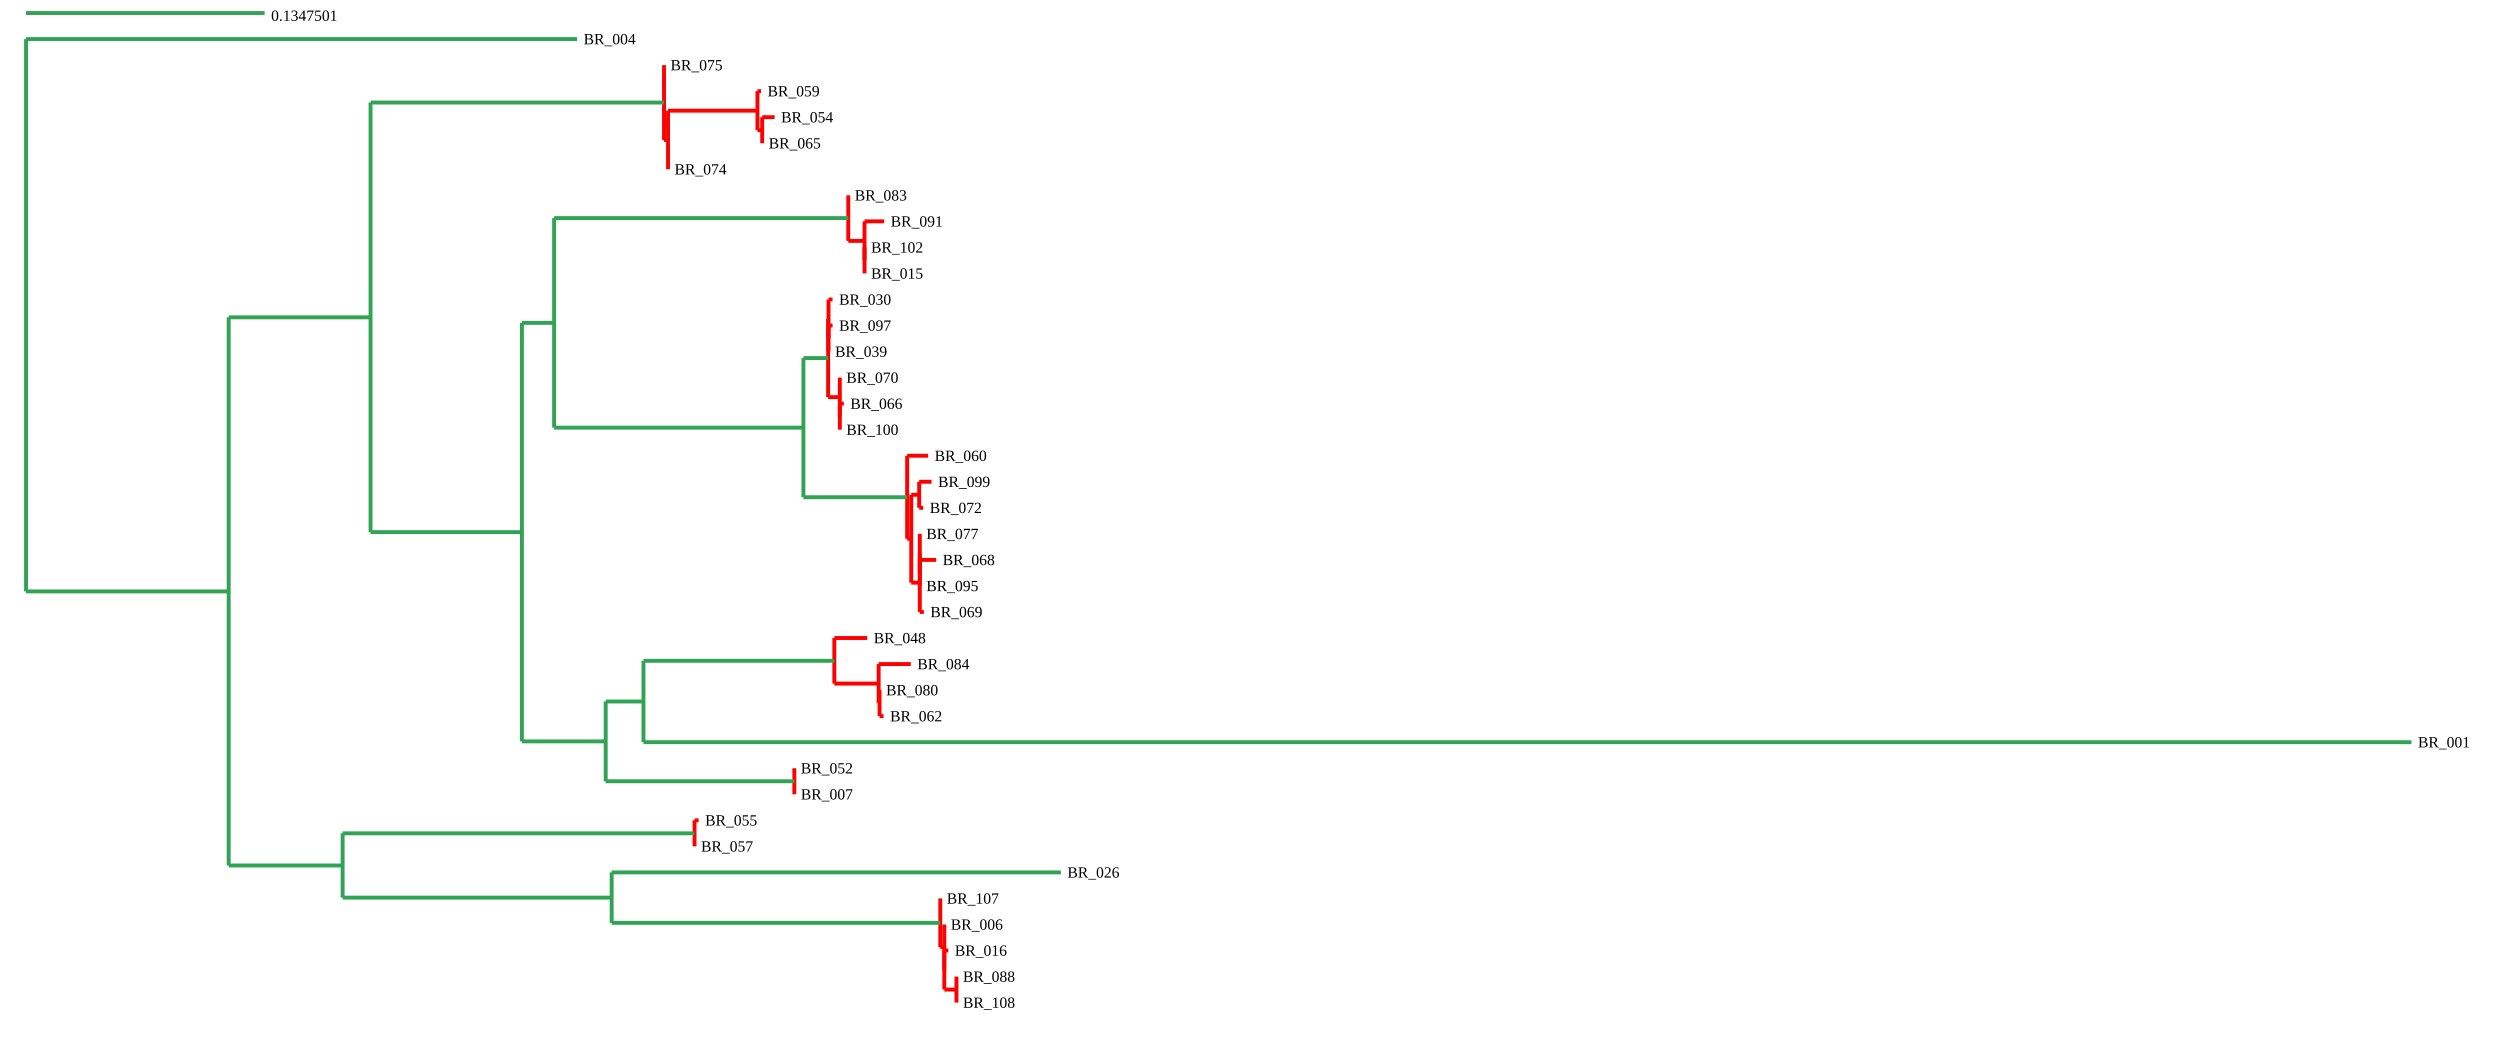
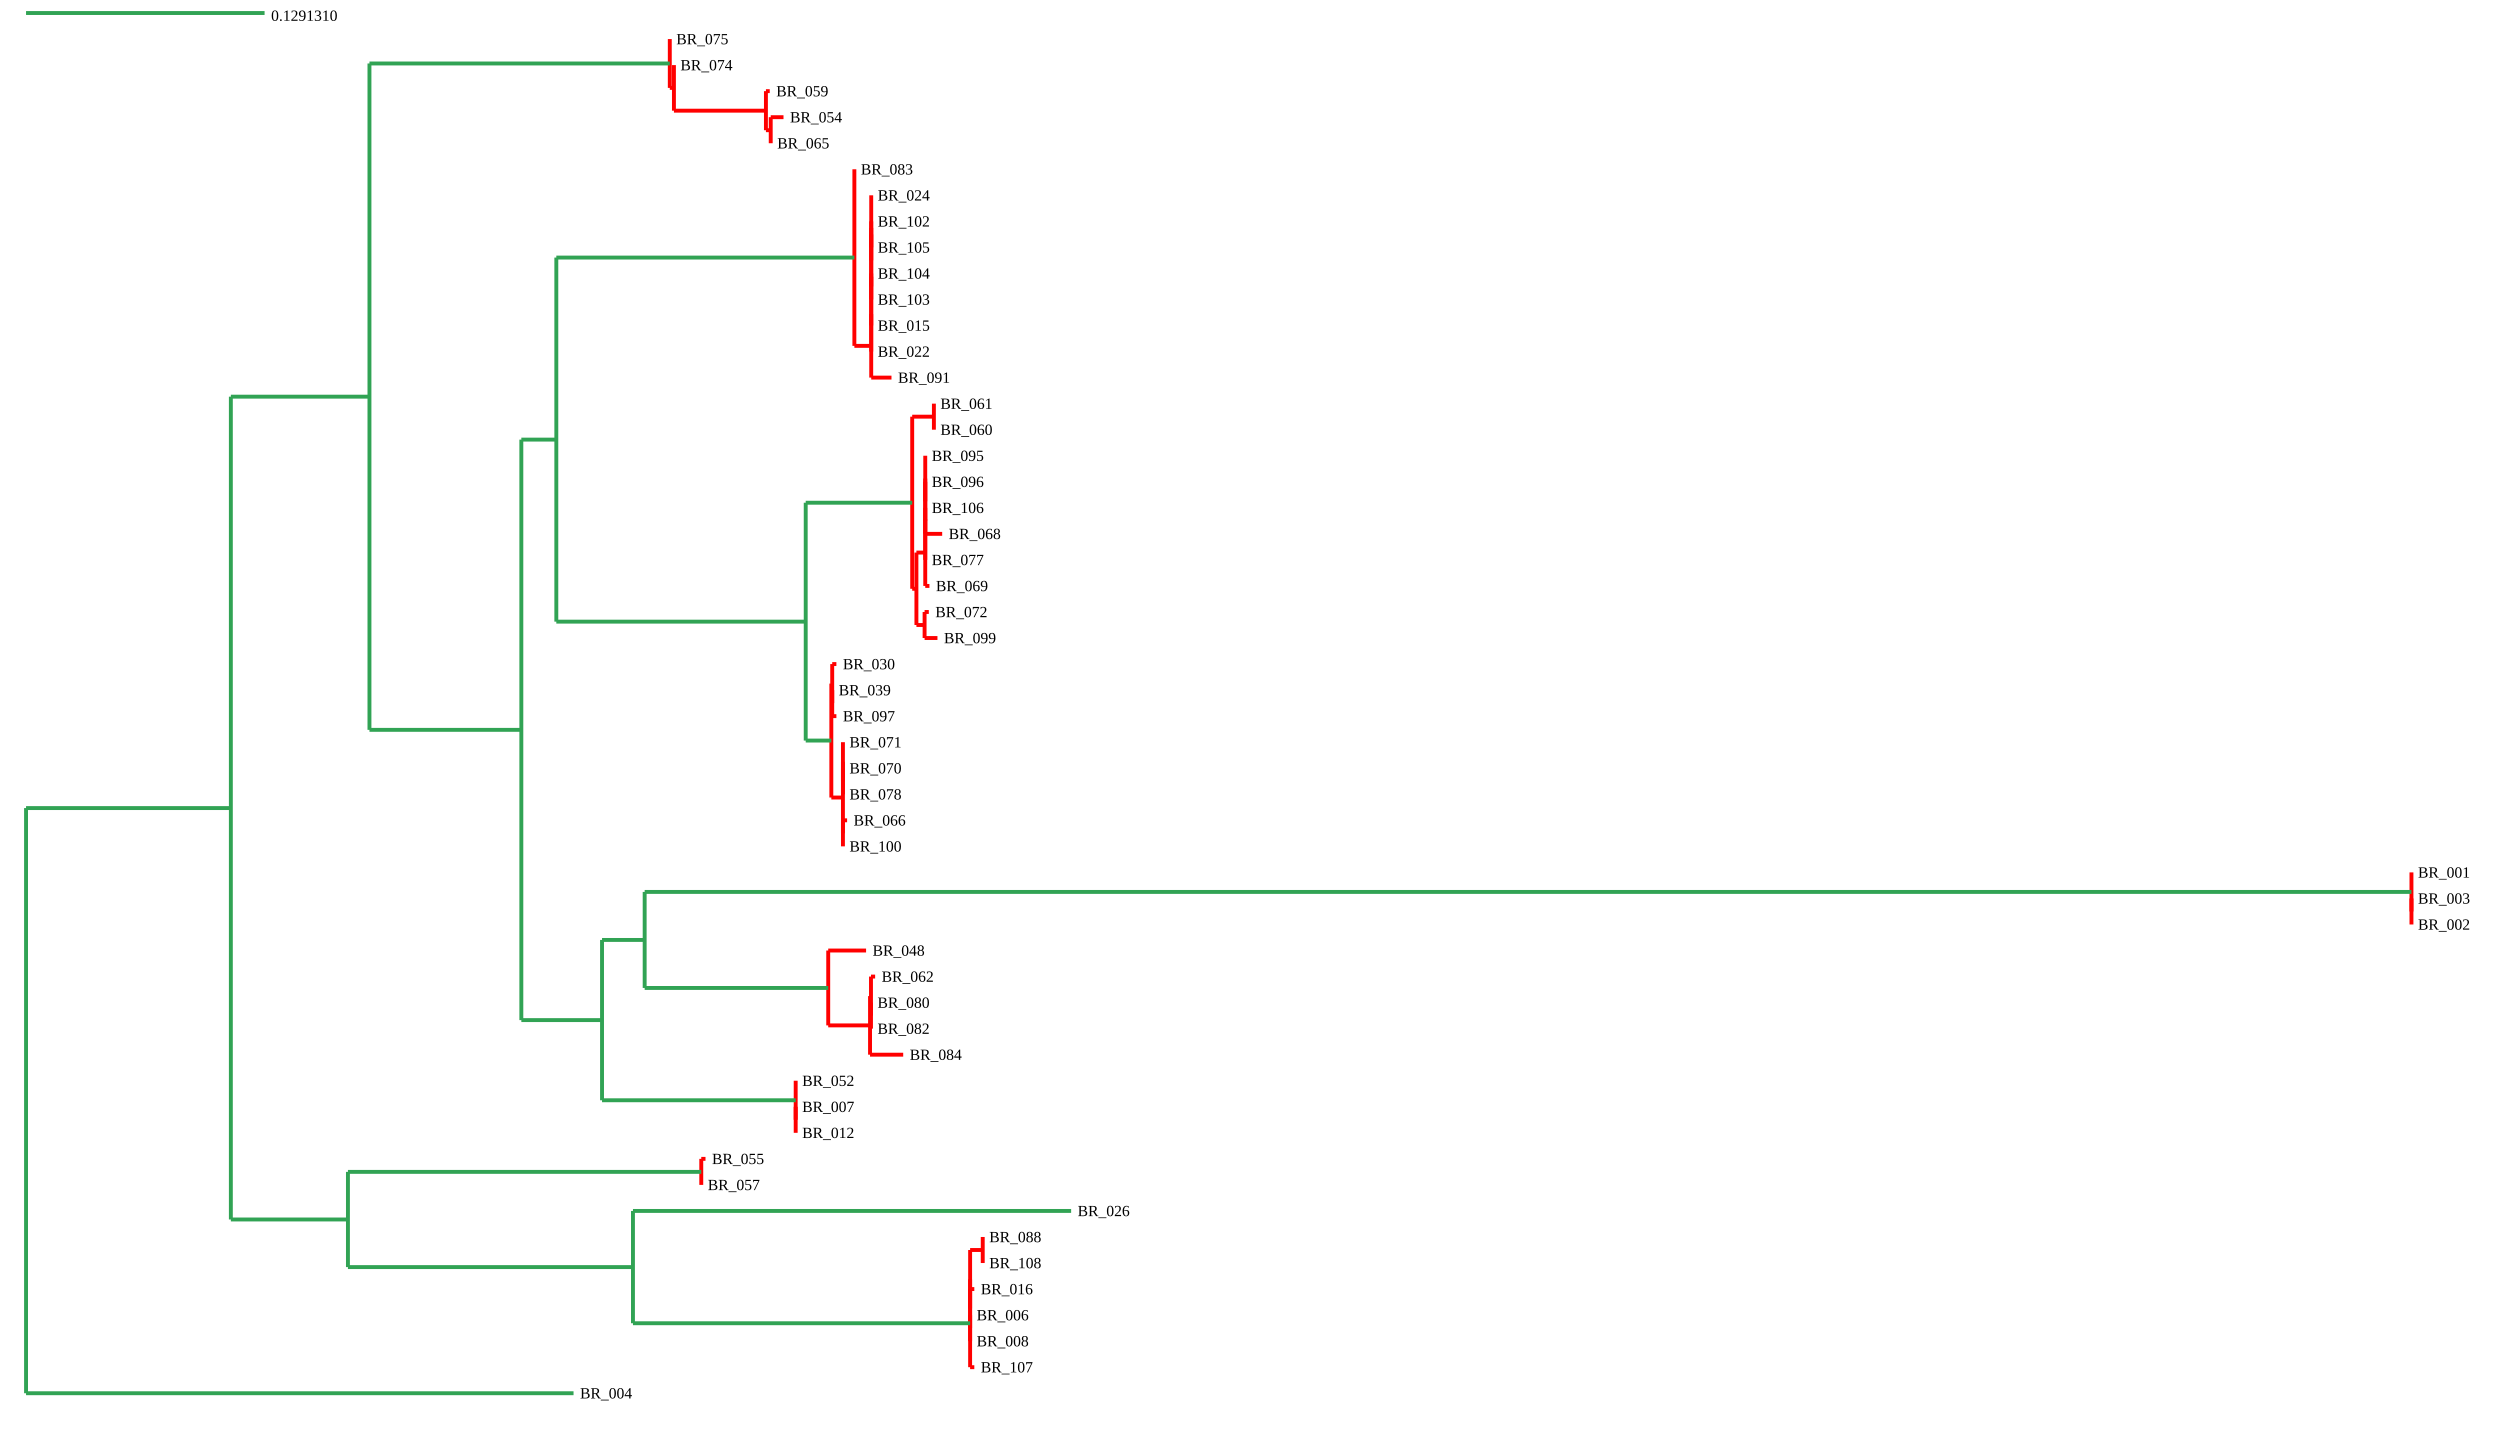
- <svg xmlns="http://www.w3.org/2000/svg" width="1920" height="810" style="border: 1px solid #cccccc;">
+ <svg xmlns="http://www.w3.org/2000/svg" width="1920" height="1110" style="border: 1px solid #cccccc;">
  <line x1="20" y1="10" x2="203.2" y2="10" stroke="#31a354" stroke-width="3" />
-   <text x="208.2" y="16" font-size="12" font-family="Arial;">0.1347501</text>
-   <line x1="20" y1="30" x2="443.229" y2="30" stroke="#31a354" stroke-width="3" />
-   <text x="448.229" y="34" font-size="12" font-family="Arial;">BR_004</text>
-   <line x1="509.967" y1="50" x2="509.969" y2="50" stroke="#ff0000" stroke-width="3" />
-   <text x="514.969" y="54" font-size="12" font-family="Arial;">BR_075</text>
-   <line x1="581.722" y1="70" x2="584.47" y2="70" stroke="#ff0000" stroke-width="3" />
-   <text x="589.47" y="74" font-size="12" font-family="Arial;">BR_059</text>
-   <line x1="585.369" y1="90" x2="594.889" y2="90" stroke="#ff0000" stroke-width="3" />
-   <text x="599.889" y="94" font-size="12" font-family="Arial;">BR_054</text>
-   <line x1="585.369" y1="110" x2="585.372" y2="110" stroke="#ff0000" stroke-width="3" />
-   <text x="590.372" y="114" font-size="12" font-family="Arial;">BR_065</text>
-   <line x1="585.369" y1="90" x2="585.369" y2="110" stroke="#ff0000" stroke-width="3" />
-   <circle cx="585.369" cy="100" r="0" fill="#ff0000" stroke="#ff0000" />
-   <line x1="581.722" y1="100" x2="585.369" y2="100" stroke="#ff0000" stroke-width="3" />
-   <line x1="581.722" y1="70" x2="581.722" y2="100" stroke="#ff0000" stroke-width="3" />
-   <circle cx="581.722" cy="85" r="0" fill="#ff0000" stroke="#ff0000" />
-   <line x1="513.043" y1="85" x2="581.722" y2="85" stroke="#ff0000" stroke-width="3" />
-   <line x1="513.043" y1="130" x2="513.046" y2="130" stroke="#ff0000" stroke-width="3" />
-   <text x="518.046" y="134" font-size="12" font-family="Arial;">BR_074</text>
-   <line x1="513.043" y1="85" x2="513.043" y2="130" stroke="#ff0000" stroke-width="3" />
-   <circle cx="513.043" cy="107.5" r="0" fill="#ff0000" stroke="#ff0000" />
-   <line x1="509.967" y1="107.5" x2="513.043" y2="107.5" stroke="#ff0000" stroke-width="3" />
-   <line x1="509.967" y1="50" x2="509.967" y2="107.5" stroke="#ff0000" stroke-width="3" />
-   <circle cx="509.967" cy="78.75" r="0" fill="#ff0000" stroke="#ff0000" />
-   <line x1="284.58" y1="78.75" x2="509.967" y2="78.75" stroke="#31a354" stroke-width="3" />
-   <line x1="651.467" y1="150" x2="651.47" y2="150" stroke="#ff0000" stroke-width="3" />
-   <text x="656.47" y="154" font-size="12" font-family="Arial;">BR_083</text>
-   <line x1="663.958" y1="170" x2="679.063" y2="170" stroke="#ff0000" stroke-width="3" />
-   <text x="684.063" y="174" font-size="12" font-family="Arial;">BR_091</text>
-   <line x1="663.961" y1="190" x2="663.963" y2="190" stroke="#ff0000" stroke-width="3" />
-   <text x="668.963" y="194" font-size="12" font-family="Arial;">BR_102</text>
-   <line x1="663.961" y1="210" x2="663.963" y2="210" stroke="#ff0000" stroke-width="3" />
-   <text x="668.963" y="214" font-size="12" font-family="Arial;">BR_015</text>
-   <line x1="663.961" y1="190" x2="663.961" y2="210" stroke="#ff0000" stroke-width="3" />
-   <circle cx="663.961" cy="200" r="0" fill="#ff0000" stroke="#ff0000" />
-   <line x1="663.958" y1="200" x2="663.961" y2="200" stroke="#ff0000" stroke-width="3" />
-   <line x1="663.958" y1="170" x2="663.958" y2="200" stroke="#ff0000" stroke-width="3" />
-   <circle cx="663.958" cy="185" r="0" fill="#ff0000" stroke="#ff0000" />
-   <line x1="651.467" y1="185" x2="663.958" y2="185" stroke="#ff0000" stroke-width="3" />
-   <line x1="651.467" y1="150" x2="651.467" y2="185" stroke="#ff0000" stroke-width="3" />
-   <circle cx="651.467" cy="167.5" r="0" fill="#ff0000" stroke="#ff0000" />
-   <line x1="425.561" y1="167.5" x2="651.467" y2="167.5" stroke="#31a354" stroke-width="3" />
-   <line x1="636.306" y1="230" x2="639.404" y2="230" stroke="#ff0000" stroke-width="3" />
-   <text x="644.404" y="234" font-size="12" font-family="Arial;">BR_030</text>
-   <line x1="636.308" y1="250" x2="639.409" y2="250" stroke="#ff0000" stroke-width="3" />
-   <text x="644.409" y="254" font-size="12" font-family="Arial;">BR_097</text>
-   <line x1="636.308" y1="270" x2="636.311" y2="270" stroke="#ff0000" stroke-width="3" />
-   <text x="641.311" y="274" font-size="12" font-family="Arial;">BR_039</text>
-   <line x1="636.308" y1="250" x2="636.308" y2="270" stroke="#ff0000" stroke-width="3" />
-   <circle cx="636.308" cy="260" r="0" fill="#ff0000" stroke="#ff0000" />
-   <line x1="636.306" y1="260" x2="636.308" y2="260" stroke="#ff0000" stroke-width="3" />
-   <line x1="636.306" y1="230" x2="636.306" y2="260" stroke="#ff0000" stroke-width="3" />
-   <circle cx="636.306" cy="245" r="0" fill="#ff0000" stroke="#ff0000" />
-   <line x1="636.007" y1="245" x2="636.306" y2="245" stroke="#ff0000" stroke-width="3" />
-   <line x1="644.978" y1="290" x2="644.98" y2="290" stroke="#ff0000" stroke-width="3" />
-   <text x="649.98" y="294" font-size="12" font-family="Arial;">BR_070</text>
-   <line x1="644.98" y1="310" x2="648.069" y2="310" stroke="#ff0000" stroke-width="3" />
-   <text x="653.069" y="314" font-size="12" font-family="Arial;">BR_066</text>
-   <line x1="644.98" y1="330" x2="644.983" y2="330" stroke="#ff0000" stroke-width="3" />
-   <text x="649.983" y="334" font-size="12" font-family="Arial;">BR_100</text>
-   <line x1="644.98" y1="310" x2="644.98" y2="330" stroke="#ff0000" stroke-width="3" />
-   <circle cx="644.98" cy="320" r="0" fill="#ff0000" stroke="#ff0000" />
-   <line x1="644.978" y1="320" x2="644.98" y2="320" stroke="#ff0000" stroke-width="3" />
-   <line x1="644.978" y1="290" x2="644.978" y2="320" stroke="#ff0000" stroke-width="3" />
-   <circle cx="644.978" cy="305" r="0" fill="#ff0000" stroke="#ff0000" />
-   <line x1="636.007" y1="305" x2="644.978" y2="305" stroke="#ff0000" stroke-width="3" />
-   <line x1="636.007" y1="245" x2="636.007" y2="305" stroke="#ff0000" stroke-width="3" />
-   <circle cx="636.007" cy="275" r="0" fill="#ff0000" stroke="#ff0000" />
-   <line x1="617.02" y1="275" x2="636.007" y2="275" stroke="#31a354" stroke-width="3" />
-   <line x1="696.696" y1="350" x2="712.809" y2="350" stroke="#ff0000" stroke-width="3" />
-   <text x="717.809" y="354" font-size="12" font-family="Arial;">BR_060</text>
-   <line x1="705.917" y1="370" x2="715.435" y2="370" stroke="#ff0000" stroke-width="3" />
-   <text x="720.435" y="374" font-size="12" font-family="Arial;">BR_099</text>
-   <line x1="705.917" y1="390" x2="709.065" y2="390" stroke="#ff0000" stroke-width="3" />
-   <text x="714.065" y="394" font-size="12" font-family="Arial;">BR_072</text>
-   <line x1="705.917" y1="370" x2="705.917" y2="390" stroke="#ff0000" stroke-width="3" />
-   <circle cx="705.917" cy="380" r="0" fill="#ff0000" stroke="#ff0000" />
-   <line x1="699.841" y1="380" x2="705.917" y2="380" stroke="#ff0000" stroke-width="3" />
-   <line x1="706.406" y1="410" x2="706.409" y2="410" stroke="#ff0000" stroke-width="3" />
-   <text x="711.409" y="414" font-size="12" font-family="Arial;">BR_077</text>
-   <line x1="706.409" y1="430" x2="718.996" y2="430" stroke="#ff0000" stroke-width="3" />
-   <text x="723.996" y="434" font-size="12" font-family="Arial;">BR_068</text>
-   <line x1="706.409" y1="450" x2="706.411" y2="450" stroke="#ff0000" stroke-width="3" />
-   <text x="711.411" y="454" font-size="12" font-family="Arial;">BR_095</text>
-   <line x1="706.409" y1="430" x2="706.409" y2="450" stroke="#ff0000" stroke-width="3" />
-   <circle cx="706.409" cy="440" r="0" fill="#ff0000" stroke="#ff0000" />
-   <line x1="706.406" y1="440" x2="706.409" y2="440" stroke="#ff0000" stroke-width="3" />
-   <line x1="706.406" y1="410" x2="706.406" y2="440" stroke="#ff0000" stroke-width="3" />
-   <circle cx="706.406" cy="425" r="0" fill="#ff0000" stroke="#ff0000" />
-   <line x1="706.404" y1="425" x2="706.406" y2="425" stroke="#ff0000" stroke-width="3" />
-   <line x1="706.404" y1="470" x2="709.507" y2="470" stroke="#ff0000" stroke-width="3" />
-   <text x="714.507" y="474" font-size="12" font-family="Arial;">BR_069</text>
-   <line x1="706.404" y1="425" x2="706.404" y2="470" stroke="#ff0000" stroke-width="3" />
-   <circle cx="706.404" cy="447.5" r="0" fill="#ff0000" stroke="#ff0000" />
-   <line x1="699.841" y1="447.5" x2="706.404" y2="447.5" stroke="#ff0000" stroke-width="3" />
-   <line x1="699.841" y1="380" x2="699.841" y2="447.5" stroke="#ff0000" stroke-width="3" />
-   <circle cx="699.841" cy="413.75" r="0" fill="#ff0000" stroke="#ff0000" />
-   <line x1="696.696" y1="413.75" x2="699.841" y2="413.75" stroke="#ff0000" stroke-width="3" />
-   <line x1="696.696" y1="350" x2="696.696" y2="413.75" stroke="#ff0000" stroke-width="3" />
-   <circle cx="696.696" cy="381.875" r="0" fill="#ff0000" stroke="#ff0000" />
-   <line x1="617.02" y1="381.875" x2="696.696" y2="381.875" stroke="#31a354" stroke-width="3" />
-   <line x1="617.02" y1="275" x2="617.02" y2="381.875" stroke="#31a354" stroke-width="3" />
-   <circle cx="617.02" cy="328.438" r="0" fill="#31a354" stroke="#31a354" />
-   <line x1="425.561" y1="328.438" x2="617.02" y2="328.438" stroke="#31a354" stroke-width="3" />
-   <line x1="425.561" y1="167.5" x2="425.561" y2="328.438" stroke="#31a354" stroke-width="3" />
-   <circle cx="425.561" cy="247.969" r="0" fill="#31a354" stroke="#31a354" />
-   <line x1="400.836" y1="247.969" x2="425.561" y2="247.969" stroke="#31a354" stroke-width="3" />
-   <line x1="640.76" y1="490" x2="666.028" y2="490" stroke="#ff0000" stroke-width="3" />
-   <text x="671.028" y="494" font-size="12" font-family="Arial;">BR_048</text>
-   <line x1="674.798" y1="510" x2="699.509" y2="510" stroke="#ff0000" stroke-width="3" />
-   <text x="704.509" y="514" font-size="12" font-family="Arial;">BR_084</text>
-   <line x1="675.501" y1="530" x2="675.504" y2="530" stroke="#ff0000" stroke-width="3" />
-   <text x="680.504" y="534" font-size="12" font-family="Arial;">BR_080</text>
-   <line x1="675.501" y1="550" x2="678.59" y2="550" stroke="#ff0000" stroke-width="3" />
-   <text x="683.59" y="554" font-size="12" font-family="Arial;">BR_062</text>
-   <line x1="675.501" y1="530" x2="675.501" y2="550" stroke="#ff0000" stroke-width="3" />
-   <circle cx="675.501" cy="540" r="0" fill="#ff0000" stroke="#ff0000" />
-   <line x1="674.798" y1="540" x2="675.501" y2="540" stroke="#ff0000" stroke-width="3" />
-   <line x1="674.798" y1="510" x2="674.798" y2="540" stroke="#ff0000" stroke-width="3" />
-   <circle cx="674.798" cy="525" r="0" fill="#ff0000" stroke="#ff0000" />
-   <line x1="640.76" y1="525" x2="674.798" y2="525" stroke="#ff0000" stroke-width="3" />
-   <line x1="640.76" y1="490" x2="640.76" y2="525" stroke="#ff0000" stroke-width="3" />
-   <circle cx="640.76" cy="507.5" r="0" fill="#ff0000" stroke="#ff0000" />
-   <line x1="494.193" y1="507.5" x2="640.76" y2="507.5" stroke="#31a354" stroke-width="3" />
-   <line x1="494.193" y1="570" x2="1852" y2="570" stroke="#31a354" stroke-width="3" />
-   <text x="1857" y="574" font-size="12" font-family="Arial;">BR_001</text>
-   <line x1="494.193" y1="507.5" x2="494.193" y2="570" stroke="#31a354" stroke-width="3" />
-   <circle cx="494.193" cy="538.75" r="0" fill="#31a354" stroke="#31a354" />
-   <line x1="465.168" y1="538.75" x2="494.193" y2="538.75" stroke="#31a354" stroke-width="3" />
-   <line x1="610.049" y1="590" x2="610.052" y2="590" stroke="#ff0000" stroke-width="3" />
-   <text x="615.052" y="594" font-size="12" font-family="Arial;">BR_052</text>
-   <line x1="610.049" y1="610" x2="610.052" y2="610" stroke="#ff0000" stroke-width="3" />
-   <text x="615.052" y="614" font-size="12" font-family="Arial;">BR_007</text>
-   <line x1="610.049" y1="590" x2="610.049" y2="610" stroke="#ff0000" stroke-width="3" />
-   <circle cx="610.049" cy="600" r="0" fill="#ff0000" stroke="#ff0000" />
-   <line x1="465.168" y1="600" x2="610.049" y2="600" stroke="#31a354" stroke-width="3" />
-   <line x1="465.168" y1="538.75" x2="465.168" y2="600" stroke="#31a354" stroke-width="3" />
-   <circle cx="465.168" cy="569.375" r="0" fill="#31a354" stroke="#31a354" />
-   <line x1="400.836" y1="569.375" x2="465.168" y2="569.375" stroke="#31a354" stroke-width="3" />
-   <line x1="400.836" y1="247.969" x2="400.836" y2="569.375" stroke="#31a354" stroke-width="3" />
-   <circle cx="400.836" cy="408.672" r="0" fill="#31a354" stroke="#31a354" />
-   <line x1="284.58" y1="408.672" x2="400.836" y2="408.672" stroke="#31a354" stroke-width="3" />
-   <line x1="284.58" y1="78.75" x2="284.58" y2="408.672" stroke="#31a354" stroke-width="3" />
-   <circle cx="284.58" cy="243.711" r="0" fill="#31a354" stroke="#31a354" />
-   <line x1="175.627" y1="243.711" x2="284.58" y2="243.711" stroke="#31a354" stroke-width="3" />
-   <line x1="533.396" y1="630" x2="536.546" y2="630" stroke="#ff0000" stroke-width="3" />
-   <text x="541.546" y="634" font-size="12" font-family="Arial;">BR_055</text>
-   <line x1="533.396" y1="650" x2="533.398" y2="650" stroke="#ff0000" stroke-width="3" />
-   <text x="538.398" y="654" font-size="12" font-family="Arial;">BR_057</text>
-   <line x1="533.396" y1="630" x2="533.396" y2="650" stroke="#ff0000" stroke-width="3" />
-   <circle cx="533.396" cy="640" r="0" fill="#ff0000" stroke="#ff0000" />
-   <line x1="263.138" y1="640" x2="533.396" y2="640" stroke="#31a354" stroke-width="3" />
-   <line x1="469.76" y1="670" x2="814.763" y2="670" stroke="#31a354" stroke-width="3" />
-   <text x="819.763" y="674" font-size="12" font-family="Arial;">BR_026</text>
-   <line x1="722.136" y1="690" x2="722.139" y2="690" stroke="#ff0000" stroke-width="3" />
-   <text x="727.139" y="694" font-size="12" font-family="Arial;">BR_107</text>
-   <line x1="725.222" y1="710" x2="725.225" y2="710" stroke="#ff0000" stroke-width="3" />
-   <text x="730.225" y="714" font-size="12" font-family="Arial;">BR_006</text>
-   <line x1="725.225" y1="730" x2="728.326" y2="730" stroke="#ff0000" stroke-width="3" />
-   <text x="733.326" y="734" font-size="12" font-family="Arial;">BR_016</text>
-   <line x1="734.561" y1="750" x2="734.563" y2="750" stroke="#ff0000" stroke-width="3" />
-   <text x="739.563" y="754" font-size="12" font-family="Arial;">BR_088</text>
-   <line x1="734.561" y1="770" x2="734.563" y2="770" stroke="#ff0000" stroke-width="3" />
-   <text x="739.563" y="774" font-size="12" font-family="Arial;">BR_108</text>
-   <line x1="734.561" y1="750" x2="734.561" y2="770" stroke="#ff0000" stroke-width="3" />
-   <circle cx="734.561" cy="760" r="0" fill="#ff0000" stroke="#ff0000" />
-   <line x1="725.225" y1="760" x2="734.561" y2="760" stroke="#ff0000" stroke-width="3" />
-   <line x1="725.225" y1="730" x2="725.225" y2="760" stroke="#ff0000" stroke-width="3" />
-   <circle cx="725.225" cy="745" r="0" fill="#ff0000" stroke="#ff0000" />
-   <line x1="725.222" y1="745" x2="725.225" y2="745" stroke="#ff0000" stroke-width="3" />
-   <line x1="725.222" y1="710" x2="725.222" y2="745" stroke="#ff0000" stroke-width="3" />
-   <circle cx="725.222" cy="727.5" r="0" fill="#ff0000" stroke="#ff0000" />
-   <line x1="722.136" y1="727.5" x2="725.222" y2="727.5" stroke="#ff0000" stroke-width="3" />
-   <line x1="722.136" y1="690" x2="722.136" y2="727.5" stroke="#ff0000" stroke-width="3" />
-   <circle cx="722.136" cy="708.75" r="0" fill="#ff0000" stroke="#ff0000" />
-   <line x1="469.76" y1="708.75" x2="722.136" y2="708.75" stroke="#31a354" stroke-width="3" />
-   <line x1="469.76" y1="670" x2="469.76" y2="708.75" stroke="#31a354" stroke-width="3" />
-   <circle cx="469.76" cy="689.375" r="0" fill="#31a354" stroke="#31a354" />
-   <line x1="263.138" y1="689.375" x2="469.76" y2="689.375" stroke="#31a354" stroke-width="3" />
-   <line x1="263.138" y1="640" x2="263.138" y2="689.375" stroke="#31a354" stroke-width="3" />
-   <circle cx="263.138" cy="664.688" r="0" fill="#31a354" stroke="#31a354" />
-   <line x1="175.627" y1="664.688" x2="263.138" y2="664.688" stroke="#31a354" stroke-width="3" />
-   <line x1="175.627" y1="243.711" x2="175.627" y2="664.688" stroke="#31a354" stroke-width="3" />
-   <circle cx="175.627" cy="454.199" r="0" fill="#31a354" stroke="#31a354" />
-   <line x1="20" y1="454.199" x2="175.627" y2="454.199" stroke="#31a354" stroke-width="3" />
-   <line x1="20" y1="30" x2="20" y2="454.199" stroke="#31a354" stroke-width="3" />
-   <circle cx="20" cy="242.1" r="0" fill="#31a354" stroke="#31a354" />
+   <text x="208.2" y="16" font-size="12" font-family="Arial;">0.1291310</text>
+   <line x1="514.397" y1="30" x2="514.398" y2="30" stroke="#ff0000" stroke-width="3" />
+   <text x="519.398" y="34" font-size="12" font-family="Arial;">BR_075</text>
+   <line x1="517.579" y1="50" x2="517.58" y2="50" stroke="#ff0000" stroke-width="3" />
+   <text x="522.58" y="54" font-size="12" font-family="Arial;">BR_074</text>
+   <line x1="588.235" y1="70" x2="591.158" y2="70" stroke="#ff0000" stroke-width="3" />
+   <text x="596.158" y="74" font-size="12" font-family="Arial;">BR_059</text>
+   <line x1="591.912" y1="90" x2="601.724" y2="90" stroke="#ff0000" stroke-width="3" />
+   <text x="606.724" y="94" font-size="12" font-family="Arial;">BR_054</text>
+   <line x1="591.912" y1="110" x2="591.914" y2="110" stroke="#ff0000" stroke-width="3" />
+   <text x="596.914" y="114" font-size="12" font-family="Arial;">BR_065</text>
+   <line x1="591.912" y1="90" x2="591.912" y2="110" stroke="#ff0000" stroke-width="3" />
+   <circle cx="591.912" cy="100" r="0" fill="#ff0000" stroke="#ff0000" />
+   <line x1="588.235" y1="100" x2="591.912" y2="100" stroke="#ff0000" stroke-width="3" />
+   <line x1="588.235" y1="70" x2="588.235" y2="100" stroke="#ff0000" stroke-width="3" />
+   <circle cx="588.235" cy="85" r="0" fill="#ff0000" stroke="#ff0000" />
+   <line x1="517.579" y1="85" x2="588.235" y2="85" stroke="#ff0000" stroke-width="3" />
+   <line x1="517.579" y1="50" x2="517.579" y2="85" stroke="#ff0000" stroke-width="3" />
+   <circle cx="517.579" cy="67.5" r="0" fill="#ff0000" stroke="#ff0000" />
+   <line x1="514.397" y1="67.5" x2="517.579" y2="67.5" stroke="#ff0000" stroke-width="3" />
+   <line x1="514.397" y1="30" x2="514.397" y2="67.5" stroke="#ff0000" stroke-width="3" />
+   <circle cx="514.397" cy="48.75" r="0" fill="#ff0000" stroke="#ff0000" />
+   <line x1="283.744" y1="48.75" x2="514.397" y2="48.75" stroke="#31a354" stroke-width="3" />
+   <line x1="656.155" y1="130" x2="656.156" y2="130" stroke="#ff0000" stroke-width="3" />
+   <text x="661.156" y="134" font-size="12" font-family="Arial;">BR_083</text>
+   <line x1="669.1" y1="150" x2="669.101" y2="150" stroke="#ff0000" stroke-width="3" />
+   <text x="674.101" y="154" font-size="12" font-family="Arial;">BR_024</text>
+   <line x1="669.102" y1="170" x2="669.104" y2="170" stroke="#ff0000" stroke-width="3" />
+   <text x="674.104" y="174" font-size="12" font-family="Arial;">BR_102</text>
+   <line x1="669.102" y1="190" x2="669.104" y2="190" stroke="#ff0000" stroke-width="3" />
+   <text x="674.104" y="194" font-size="12" font-family="Arial;">BR_105</text>
+   <line x1="669.102" y1="170" x2="669.102" y2="190" stroke="#ff0000" stroke-width="3" />
+   <circle cx="669.102" cy="180" r="0" fill="#ff0000" stroke="#ff0000" />
+   <line x1="669.101" y1="180" x2="669.102" y2="180" stroke="#ff0000" stroke-width="3" />
+   <line x1="669.102" y1="210" x2="669.104" y2="210" stroke="#ff0000" stroke-width="3" />
+   <text x="674.104" y="214" font-size="12" font-family="Arial;">BR_104</text>
+   <line x1="669.102" y1="230" x2="669.104" y2="230" stroke="#ff0000" stroke-width="3" />
+   <text x="674.104" y="234" font-size="12" font-family="Arial;">BR_103</text>
+   <line x1="669.102" y1="210" x2="669.102" y2="230" stroke="#ff0000" stroke-width="3" />
+   <circle cx="669.102" cy="220" r="0" fill="#ff0000" stroke="#ff0000" />
+   <line x1="669.101" y1="220" x2="669.102" y2="220" stroke="#ff0000" stroke-width="3" />
+   <line x1="669.101" y1="180" x2="669.101" y2="220" stroke="#ff0000" stroke-width="3" />
+   <circle cx="669.101" cy="200" r="0" fill="#ff0000" stroke="#ff0000" />
+   <line x1="669.1" y1="200" x2="669.101" y2="200" stroke="#ff0000" stroke-width="3" />
+   <line x1="669.1" y1="150" x2="669.1" y2="200" stroke="#ff0000" stroke-width="3" />
+   <circle cx="669.1" cy="175" r="0" fill="#ff0000" stroke="#ff0000" />
+   <line x1="669.098" y1="175" x2="669.1" y2="175" stroke="#ff0000" stroke-width="3" />
+   <line x1="669.098" y1="250" x2="669.1" y2="250" stroke="#ff0000" stroke-width="3" />
+   <text x="674.1" y="254" font-size="12" font-family="Arial;">BR_015</text>
+   <line x1="669.098" y1="175" x2="669.098" y2="250" stroke="#ff0000" stroke-width="3" />
+   <circle cx="669.098" cy="212.5" r="0" fill="#ff0000" stroke="#ff0000" />
+   <line x1="669.097" y1="212.5" x2="669.098" y2="212.5" stroke="#ff0000" stroke-width="3" />
+   <line x1="669.097" y1="270" x2="669.098" y2="270" stroke="#ff0000" stroke-width="3" />
+   <text x="674.098" y="274" font-size="12" font-family="Arial;">BR_022</text>
+   <line x1="669.097" y1="212.5" x2="669.097" y2="270" stroke="#ff0000" stroke-width="3" />
+   <circle cx="669.097" cy="241.25" r="0" fill="#ff0000" stroke="#ff0000" />
+   <line x1="669.095" y1="241.25" x2="669.097" y2="241.25" stroke="#ff0000" stroke-width="3" />
+   <line x1="669.095" y1="290" x2="684.658" y2="290" stroke="#ff0000" stroke-width="3" />
+   <text x="689.658" y="294" font-size="12" font-family="Arial;">BR_091</text>
+   <line x1="669.095" y1="241.25" x2="669.095" y2="290" stroke="#ff0000" stroke-width="3" />
+   <circle cx="669.095" cy="265.625" r="0" fill="#ff0000" stroke="#ff0000" />
+   <line x1="656.155" y1="265.625" x2="669.095" y2="265.625" stroke="#ff0000" stroke-width="3" />
+   <line x1="656.155" y1="130" x2="656.155" y2="265.625" stroke="#ff0000" stroke-width="3" />
+   <circle cx="656.155" cy="197.812" r="0" fill="#ff0000" stroke="#ff0000" />
+   <line x1="427.253" y1="197.812" x2="656.155" y2="197.812" stroke="#31a354" stroke-width="3" />
+   <line x1="717.23" y1="310" x2="717.232" y2="310" stroke="#ff0000" stroke-width="3" />
+   <text x="722.232" y="314" font-size="12" font-family="Arial;">BR_061</text>
+   <line x1="717.23" y1="330" x2="717.232" y2="330" stroke="#ff0000" stroke-width="3" />
+   <text x="722.232" y="334" font-size="12" font-family="Arial;">BR_060</text>
+   <line x1="717.23" y1="310" x2="717.23" y2="330" stroke="#ff0000" stroke-width="3" />
+   <circle cx="717.23" cy="320" r="0" fill="#ff0000" stroke="#ff0000" />
+   <line x1="700.569" y1="320" x2="717.23" y2="320" stroke="#ff0000" stroke-width="3" />
+   <line x1="710.59" y1="350" x2="710.591" y2="350" stroke="#ff0000" stroke-width="3" />
+   <text x="715.591" y="354" font-size="12" font-family="Arial;">BR_095</text>
+   <line x1="710.591" y1="370" x2="710.592" y2="370" stroke="#ff0000" stroke-width="3" />
+   <text x="715.592" y="374" font-size="12" font-family="Arial;">BR_096</text>
+   <line x1="710.592" y1="390" x2="710.594" y2="390" stroke="#ff0000" stroke-width="3" />
+   <text x="715.594" y="394" font-size="12" font-family="Arial;">BR_106</text>
+   <line x1="710.592" y1="410" x2="723.595" y2="410" stroke="#ff0000" stroke-width="3" />
+   <text x="728.595" y="414" font-size="12" font-family="Arial;">BR_068</text>
+   <line x1="710.592" y1="390" x2="710.592" y2="410" stroke="#ff0000" stroke-width="3" />
+   <circle cx="710.592" cy="400" r="0" fill="#ff0000" stroke="#ff0000" />
+   <line x1="710.591" y1="400" x2="710.592" y2="400" stroke="#ff0000" stroke-width="3" />
+   <line x1="710.591" y1="370" x2="710.591" y2="400" stroke="#ff0000" stroke-width="3" />
+   <circle cx="710.591" cy="385" r="0" fill="#ff0000" stroke="#ff0000" />
+   <line x1="710.59" y1="385" x2="710.591" y2="385" stroke="#ff0000" stroke-width="3" />
+   <line x1="710.59" y1="350" x2="710.59" y2="385" stroke="#ff0000" stroke-width="3" />
+   <circle cx="710.59" cy="367.5" r="0" fill="#ff0000" stroke="#ff0000" />
+   <line x1="710.588" y1="367.5" x2="710.59" y2="367.5" stroke="#ff0000" stroke-width="3" />
+   <line x1="710.588" y1="430" x2="710.59" y2="430" stroke="#ff0000" stroke-width="3" />
+   <text x="715.59" y="434" font-size="12" font-family="Arial;">BR_077</text>
+   <line x1="710.588" y1="367.5" x2="710.588" y2="430" stroke="#ff0000" stroke-width="3" />
+   <circle cx="710.588" cy="398.75" r="0" fill="#ff0000" stroke="#ff0000" />
+   <line x1="710.587" y1="398.75" x2="710.588" y2="398.75" stroke="#ff0000" stroke-width="3" />
+   <line x1="710.587" y1="450" x2="713.795" y2="450" stroke="#ff0000" stroke-width="3" />
+   <text x="718.795" y="454" font-size="12" font-family="Arial;">BR_069</text>
+   <line x1="710.587" y1="398.75" x2="710.587" y2="450" stroke="#ff0000" stroke-width="3" />
+   <circle cx="710.587" cy="424.375" r="0" fill="#ff0000" stroke="#ff0000" />
+   <line x1="703.806" y1="424.375" x2="710.587" y2="424.375" stroke="#ff0000" stroke-width="3" />
+   <line x1="710.081" y1="470" x2="713.326" y2="470" stroke="#ff0000" stroke-width="3" />
+   <text x="718.326" y="474" font-size="12" font-family="Arial;">BR_072</text>
+   <line x1="710.081" y1="490" x2="719.96" y2="490" stroke="#ff0000" stroke-width="3" />
+   <text x="724.96" y="494" font-size="12" font-family="Arial;">BR_099</text>
+   <line x1="710.081" y1="470" x2="710.081" y2="490" stroke="#ff0000" stroke-width="3" />
+   <circle cx="710.081" cy="480" r="0" fill="#ff0000" stroke="#ff0000" />
+   <line x1="703.806" y1="480" x2="710.081" y2="480" stroke="#ff0000" stroke-width="3" />
+   <line x1="703.806" y1="424.375" x2="703.806" y2="480" stroke="#ff0000" stroke-width="3" />
+   <circle cx="703.806" cy="452.188" r="0" fill="#ff0000" stroke="#ff0000" />
+   <line x1="700.569" y1="452.188" x2="703.806" y2="452.188" stroke="#ff0000" stroke-width="3" />
+   <line x1="700.569" y1="320" x2="700.569" y2="452.188" stroke="#ff0000" stroke-width="3" />
+   <circle cx="700.569" cy="386.094" r="0" fill="#ff0000" stroke="#ff0000" />
+   <line x1="618.785" y1="386.094" x2="700.569" y2="386.094" stroke="#31a354" stroke-width="3" />
+   <line x1="639.138" y1="510" x2="642.342" y2="510" stroke="#ff0000" stroke-width="3" />
+   <text x="647.342" y="514" font-size="12" font-family="Arial;">BR_030</text>
+   <line x1="639.14" y1="530" x2="639.141" y2="530" stroke="#ff0000" stroke-width="3" />
+   <text x="644.141" y="534" font-size="12" font-family="Arial;">BR_039</text>
+   <line x1="639.14" y1="550" x2="642.346" y2="550" stroke="#ff0000" stroke-width="3" />
+   <text x="647.346" y="554" font-size="12" font-family="Arial;">BR_097</text>
+   <line x1="639.14" y1="530" x2="639.14" y2="550" stroke="#ff0000" stroke-width="3" />
+   <circle cx="639.14" cy="540" r="0" fill="#ff0000" stroke="#ff0000" />
+   <line x1="639.138" y1="540" x2="639.14" y2="540" stroke="#ff0000" stroke-width="3" />
+   <line x1="639.138" y1="510" x2="639.138" y2="540" stroke="#ff0000" stroke-width="3" />
+   <circle cx="639.138" cy="525" r="0" fill="#ff0000" stroke="#ff0000" />
+   <line x1="638.463" y1="525" x2="639.138" y2="525" stroke="#ff0000" stroke-width="3" />
+   <line x1="647.376" y1="570" x2="647.377" y2="570" stroke="#ff0000" stroke-width="3" />
+   <text x="652.377" y="574" font-size="12" font-family="Arial;">BR_071</text>
+   <line x1="647.377" y1="590" x2="647.378" y2="590" stroke="#ff0000" stroke-width="3" />
+   <text x="652.378" y="594" font-size="12" font-family="Arial;">BR_070</text>
+   <line x1="647.377" y1="610" x2="647.378" y2="610" stroke="#ff0000" stroke-width="3" />
+   <text x="652.378" y="614" font-size="12" font-family="Arial;">BR_078</text>
+   <line x1="647.377" y1="590" x2="647.377" y2="610" stroke="#ff0000" stroke-width="3" />
+   <circle cx="647.377" cy="600" r="0" fill="#ff0000" stroke="#ff0000" />
+   <line x1="647.376" y1="600" x2="647.377" y2="600" stroke="#ff0000" stroke-width="3" />
+   <line x1="647.376" y1="570" x2="647.376" y2="600" stroke="#ff0000" stroke-width="3" />
+   <circle cx="647.376" cy="585" r="0" fill="#ff0000" stroke="#ff0000" />
+   <line x1="647.374" y1="585" x2="647.376" y2="585" stroke="#ff0000" stroke-width="3" />
+   <line x1="647.376" y1="630" x2="650.569" y2="630" stroke="#ff0000" stroke-width="3" />
+   <text x="655.569" y="634" font-size="12" font-family="Arial;">BR_066</text>
+   <line x1="647.376" y1="650" x2="647.377" y2="650" stroke="#ff0000" stroke-width="3" />
+   <text x="652.377" y="654" font-size="12" font-family="Arial;">BR_100</text>
+   <line x1="647.376" y1="630" x2="647.376" y2="650" stroke="#ff0000" stroke-width="3" />
+   <circle cx="647.376" cy="640" r="0" fill="#ff0000" stroke="#ff0000" />
+   <line x1="647.374" y1="640" x2="647.376" y2="640" stroke="#ff0000" stroke-width="3" />
+   <line x1="647.374" y1="585" x2="647.374" y2="640" stroke="#ff0000" stroke-width="3" />
+   <circle cx="647.374" cy="612.5" r="0" fill="#ff0000" stroke="#ff0000" />
+   <line x1="638.463" y1="612.5" x2="647.374" y2="612.5" stroke="#ff0000" stroke-width="3" />
+   <line x1="638.463" y1="525" x2="638.463" y2="612.5" stroke="#ff0000" stroke-width="3" />
+   <circle cx="638.463" cy="568.75" r="0" fill="#ff0000" stroke="#ff0000" />
+   <line x1="618.785" y1="568.75" x2="638.463" y2="568.75" stroke="#31a354" stroke-width="3" />
+   <line x1="618.785" y1="386.094" x2="618.785" y2="568.75" stroke="#31a354" stroke-width="3" />
+   <circle cx="618.785" cy="477.422" r="0" fill="#31a354" stroke="#31a354" />
+   <line x1="427.253" y1="477.422" x2="618.785" y2="477.422" stroke="#31a354" stroke-width="3" />
+   <line x1="427.253" y1="197.812" x2="427.253" y2="477.422" stroke="#31a354" stroke-width="3" />
+   <circle cx="427.253" cy="337.617" r="0" fill="#31a354" stroke="#31a354" />
+   <line x1="400.385" y1="337.617" x2="427.253" y2="337.617" stroke="#31a354" stroke-width="3" />
+   <line x1="1851.997" y1="670" x2="1851.999" y2="670" stroke="#ff0000" stroke-width="3" />
+   <text x="1856.999" y="674" font-size="12" font-family="Arial;">BR_001</text>
+   <line x1="1851.999" y1="690" x2="1852" y2="690" stroke="#ff0000" stroke-width="3" />
+   <text x="1857" y="694" font-size="12" font-family="Arial;">BR_003</text>
+   <line x1="1851.999" y1="710" x2="1852" y2="710" stroke="#ff0000" stroke-width="3" />
+   <text x="1857" y="714" font-size="12" font-family="Arial;">BR_002</text>
+   <line x1="1851.999" y1="690" x2="1851.999" y2="710" stroke="#ff0000" stroke-width="3" />
+   <circle cx="1851.999" cy="700" r="0" fill="#ff0000" stroke="#ff0000" />
+   <line x1="1851.997" y1="700" x2="1851.999" y2="700" stroke="#ff0000" stroke-width="3" />
+   <line x1="1851.997" y1="670" x2="1851.997" y2="700" stroke="#ff0000" stroke-width="3" />
+   <circle cx="1851.997" cy="685" r="0" fill="#ff0000" stroke="#ff0000" />
+   <line x1="495.099" y1="685" x2="1851.997" y2="685" stroke="#31a354" stroke-width="3" />
+   <line x1="636.075" y1="730" x2="665.149" y2="730" stroke="#ff0000" stroke-width="3" />
+   <text x="670.149" y="734" font-size="12" font-family="Arial;">BR_048</text>
+   <line x1="668.915" y1="750" x2="672.1" y2="750" stroke="#ff0000" stroke-width="3" />
+   <text x="677.1" y="754" font-size="12" font-family="Arial;">BR_062</text>
+   <line x1="668.916" y1="770" x2="668.918" y2="770" stroke="#ff0000" stroke-width="3" />
+   <text x="673.918" y="774" font-size="12" font-family="Arial;">BR_080</text>
+   <line x1="668.916" y1="790" x2="668.918" y2="790" stroke="#ff0000" stroke-width="3" />
+   <text x="673.918" y="794" font-size="12" font-family="Arial;">BR_082</text>
+   <line x1="668.916" y1="770" x2="668.916" y2="790" stroke="#ff0000" stroke-width="3" />
+   <circle cx="668.916" cy="780" r="0" fill="#ff0000" stroke="#ff0000" />
+   <line x1="668.915" y1="780" x2="668.916" y2="780" stroke="#ff0000" stroke-width="3" />
+   <line x1="668.915" y1="750" x2="668.915" y2="780" stroke="#ff0000" stroke-width="3" />
+   <circle cx="668.915" cy="765" r="0" fill="#ff0000" stroke="#ff0000" />
+   <line x1="668.188" y1="765" x2="668.915" y2="765" stroke="#ff0000" stroke-width="3" />
+   <line x1="668.188" y1="810" x2="693.659" y2="810" stroke="#ff0000" stroke-width="3" />
+   <text x="698.659" y="814" font-size="12" font-family="Arial;">BR_084</text>
+   <line x1="668.188" y1="765" x2="668.188" y2="810" stroke="#ff0000" stroke-width="3" />
+   <circle cx="668.188" cy="787.5" r="0" fill="#ff0000" stroke="#ff0000" />
+   <line x1="636.075" y1="787.5" x2="668.188" y2="787.5" stroke="#ff0000" stroke-width="3" />
+   <line x1="636.075" y1="730" x2="636.075" y2="787.5" stroke="#ff0000" stroke-width="3" />
+   <circle cx="636.075" cy="758.75" r="0" fill="#ff0000" stroke="#ff0000" />
+   <line x1="495.099" y1="758.75" x2="636.075" y2="758.75" stroke="#31a354" stroke-width="3" />
+   <line x1="495.099" y1="685" x2="495.099" y2="758.75" stroke="#31a354" stroke-width="3" />
+   <circle cx="495.099" cy="721.875" r="0" fill="#31a354" stroke="#31a354" />
+   <line x1="462.356" y1="721.875" x2="495.099" y2="721.875" stroke="#31a354" stroke-width="3" />
+   <line x1="611.086" y1="830" x2="611.087" y2="830" stroke="#ff0000" stroke-width="3" />
+   <text x="616.087" y="834" font-size="12" font-family="Arial;">BR_052</text>
+   <line x1="611.087" y1="850" x2="611.089" y2="850" stroke="#ff0000" stroke-width="3" />
+   <text x="616.089" y="854" font-size="12" font-family="Arial;">BR_007</text>
+   <line x1="611.087" y1="870" x2="611.089" y2="870" stroke="#ff0000" stroke-width="3" />
+   <text x="616.089" y="874" font-size="12" font-family="Arial;">BR_012</text>
+   <line x1="611.087" y1="850" x2="611.087" y2="870" stroke="#ff0000" stroke-width="3" />
+   <circle cx="611.087" cy="860" r="0" fill="#ff0000" stroke="#ff0000" />
+   <line x1="611.086" y1="860" x2="611.087" y2="860" stroke="#ff0000" stroke-width="3" />
+   <line x1="611.086" y1="830" x2="611.086" y2="860" stroke="#ff0000" stroke-width="3" />
+   <circle cx="611.086" cy="845" r="0" fill="#ff0000" stroke="#ff0000" />
+   <line x1="462.356" y1="845" x2="611.086" y2="845" stroke="#31a354" stroke-width="3" />
+   <line x1="462.356" y1="721.875" x2="462.356" y2="845" stroke="#31a354" stroke-width="3" />
+   <circle cx="462.356" cy="783.438" r="0" fill="#31a354" stroke="#31a354" />
+   <line x1="400.385" y1="783.438" x2="462.356" y2="783.438" stroke="#31a354" stroke-width="3" />
+   <line x1="400.385" y1="337.617" x2="400.385" y2="783.438" stroke="#31a354" stroke-width="3" />
+   <circle cx="400.385" cy="560.527" r="0" fill="#31a354" stroke="#31a354" />
+   <line x1="283.744" y1="560.527" x2="400.385" y2="560.527" stroke="#31a354" stroke-width="3" />
+   <line x1="283.744" y1="48.75" x2="283.744" y2="560.527" stroke="#31a354" stroke-width="3" />
+   <circle cx="283.744" cy="304.639" r="0" fill="#31a354" stroke="#31a354" />
+   <line x1="177.295" y1="304.639" x2="283.744" y2="304.639" stroke="#31a354" stroke-width="3" />
+   <line x1="538.572" y1="890" x2="541.824" y2="890" stroke="#ff0000" stroke-width="3" />
+   <text x="546.824" y="894" font-size="12" font-family="Arial;">BR_055</text>
+   <line x1="538.572" y1="910" x2="538.573" y2="910" stroke="#ff0000" stroke-width="3" />
+   <text x="543.573" y="914" font-size="12" font-family="Arial;">BR_057</text>
+   <line x1="538.572" y1="890" x2="538.572" y2="910" stroke="#ff0000" stroke-width="3" />
+   <circle cx="538.572" cy="900" r="0" fill="#ff0000" stroke="#ff0000" />
+   <line x1="267.217" y1="900" x2="538.572" y2="900" stroke="#31a354" stroke-width="3" />
+   <line x1="486.113" y1="930" x2="822.63" y2="930" stroke="#31a354" stroke-width="3" />
+   <text x="827.63" y="934" font-size="12" font-family="Arial;">BR_026</text>
+   <line x1="754.74" y1="950" x2="754.741" y2="950" stroke="#ff0000" stroke-width="3" />
+   <text x="759.741" y="954" font-size="12" font-family="Arial;">BR_088</text>
+   <line x1="754.74" y1="970" x2="754.741" y2="970" stroke="#ff0000" stroke-width="3" />
+   <text x="759.741" y="974" font-size="12" font-family="Arial;">BR_108</text>
+   <line x1="754.74" y1="950" x2="754.74" y2="970" stroke="#ff0000" stroke-width="3" />
+   <circle cx="754.74" cy="960" r="0" fill="#ff0000" stroke="#ff0000" />
+   <line x1="745.049" y1="960" x2="754.74" y2="960" stroke="#ff0000" stroke-width="3" />
+   <line x1="745.051" y1="990" x2="748.273" y2="990" stroke="#ff0000" stroke-width="3" />
+   <text x="753.273" y="994" font-size="12" font-family="Arial;">BR_016</text>
+   <line x1="745.052" y1="1010" x2="745.054" y2="1010" stroke="#ff0000" stroke-width="3" />
+   <text x="750.054" y="1014" font-size="12" font-family="Arial;">BR_006</text>
+   <line x1="745.052" y1="1030" x2="745.054" y2="1030" stroke="#ff0000" stroke-width="3" />
+   <text x="750.054" y="1034" font-size="12" font-family="Arial;">BR_008</text>
+   <line x1="745.052" y1="1010" x2="745.052" y2="1030" stroke="#ff0000" stroke-width="3" />
+   <circle cx="745.052" cy="1020" r="0" fill="#ff0000" stroke="#ff0000" />
+   <line x1="745.051" y1="1020" x2="745.052" y2="1020" stroke="#ff0000" stroke-width="3" />
+   <line x1="745.051" y1="990" x2="745.051" y2="1020" stroke="#ff0000" stroke-width="3" />
+   <circle cx="745.051" cy="1005" r="0" fill="#ff0000" stroke="#ff0000" />
+   <line x1="745.049" y1="1005" x2="745.051" y2="1005" stroke="#ff0000" stroke-width="3" />
+   <line x1="745.049" y1="960" x2="745.049" y2="1005" stroke="#ff0000" stroke-width="3" />
+   <circle cx="745.049" cy="982.5" r="0" fill="#ff0000" stroke="#ff0000" />
+   <line x1="745.048" y1="982.5" x2="745.049" y2="982.5" stroke="#ff0000" stroke-width="3" />
+   <line x1="745.048" y1="1050" x2="748.273" y2="1050" stroke="#ff0000" stroke-width="3" />
+   <text x="753.273" y="1054" font-size="12" font-family="Arial;">BR_107</text>
+   <line x1="745.048" y1="982.5" x2="745.048" y2="1050" stroke="#ff0000" stroke-width="3" />
+   <circle cx="745.048" cy="1016.25" r="0" fill="#ff0000" stroke="#ff0000" />
+   <line x1="486.113" y1="1016.25" x2="745.048" y2="1016.25" stroke="#31a354" stroke-width="3" />
+   <line x1="486.113" y1="930" x2="486.113" y2="1016.25" stroke="#31a354" stroke-width="3" />
+   <circle cx="486.113" cy="973.125" r="0" fill="#31a354" stroke="#31a354" />
+   <line x1="267.217" y1="973.125" x2="486.113" y2="973.125" stroke="#31a354" stroke-width="3" />
+   <line x1="267.217" y1="900" x2="267.217" y2="973.125" stroke="#31a354" stroke-width="3" />
+   <circle cx="267.217" cy="936.562" r="0" fill="#31a354" stroke="#31a354" />
+   <line x1="177.295" y1="936.562" x2="267.217" y2="936.562" stroke="#31a354" stroke-width="3" />
+   <line x1="177.295" y1="304.639" x2="177.295" y2="936.562" stroke="#31a354" stroke-width="3" />
+   <circle cx="177.295" cy="620.601" r="0" fill="#31a354" stroke="#31a354" />
+   <line x1="20" y1="620.601" x2="177.295" y2="620.601" stroke="#31a354" stroke-width="3" />
+   <line x1="20" y1="1070" x2="440.481" y2="1070" stroke="#31a354" stroke-width="3" />
+   <text x="445.481" y="1074" font-size="12" font-family="Arial;">BR_004</text>
+   <line x1="20" y1="620.601" x2="20" y2="1070" stroke="#31a354" stroke-width="3" />
+   <circle cx="20" cy="845.3" r="0" fill="#31a354" stroke="#31a354" />
</svg>
